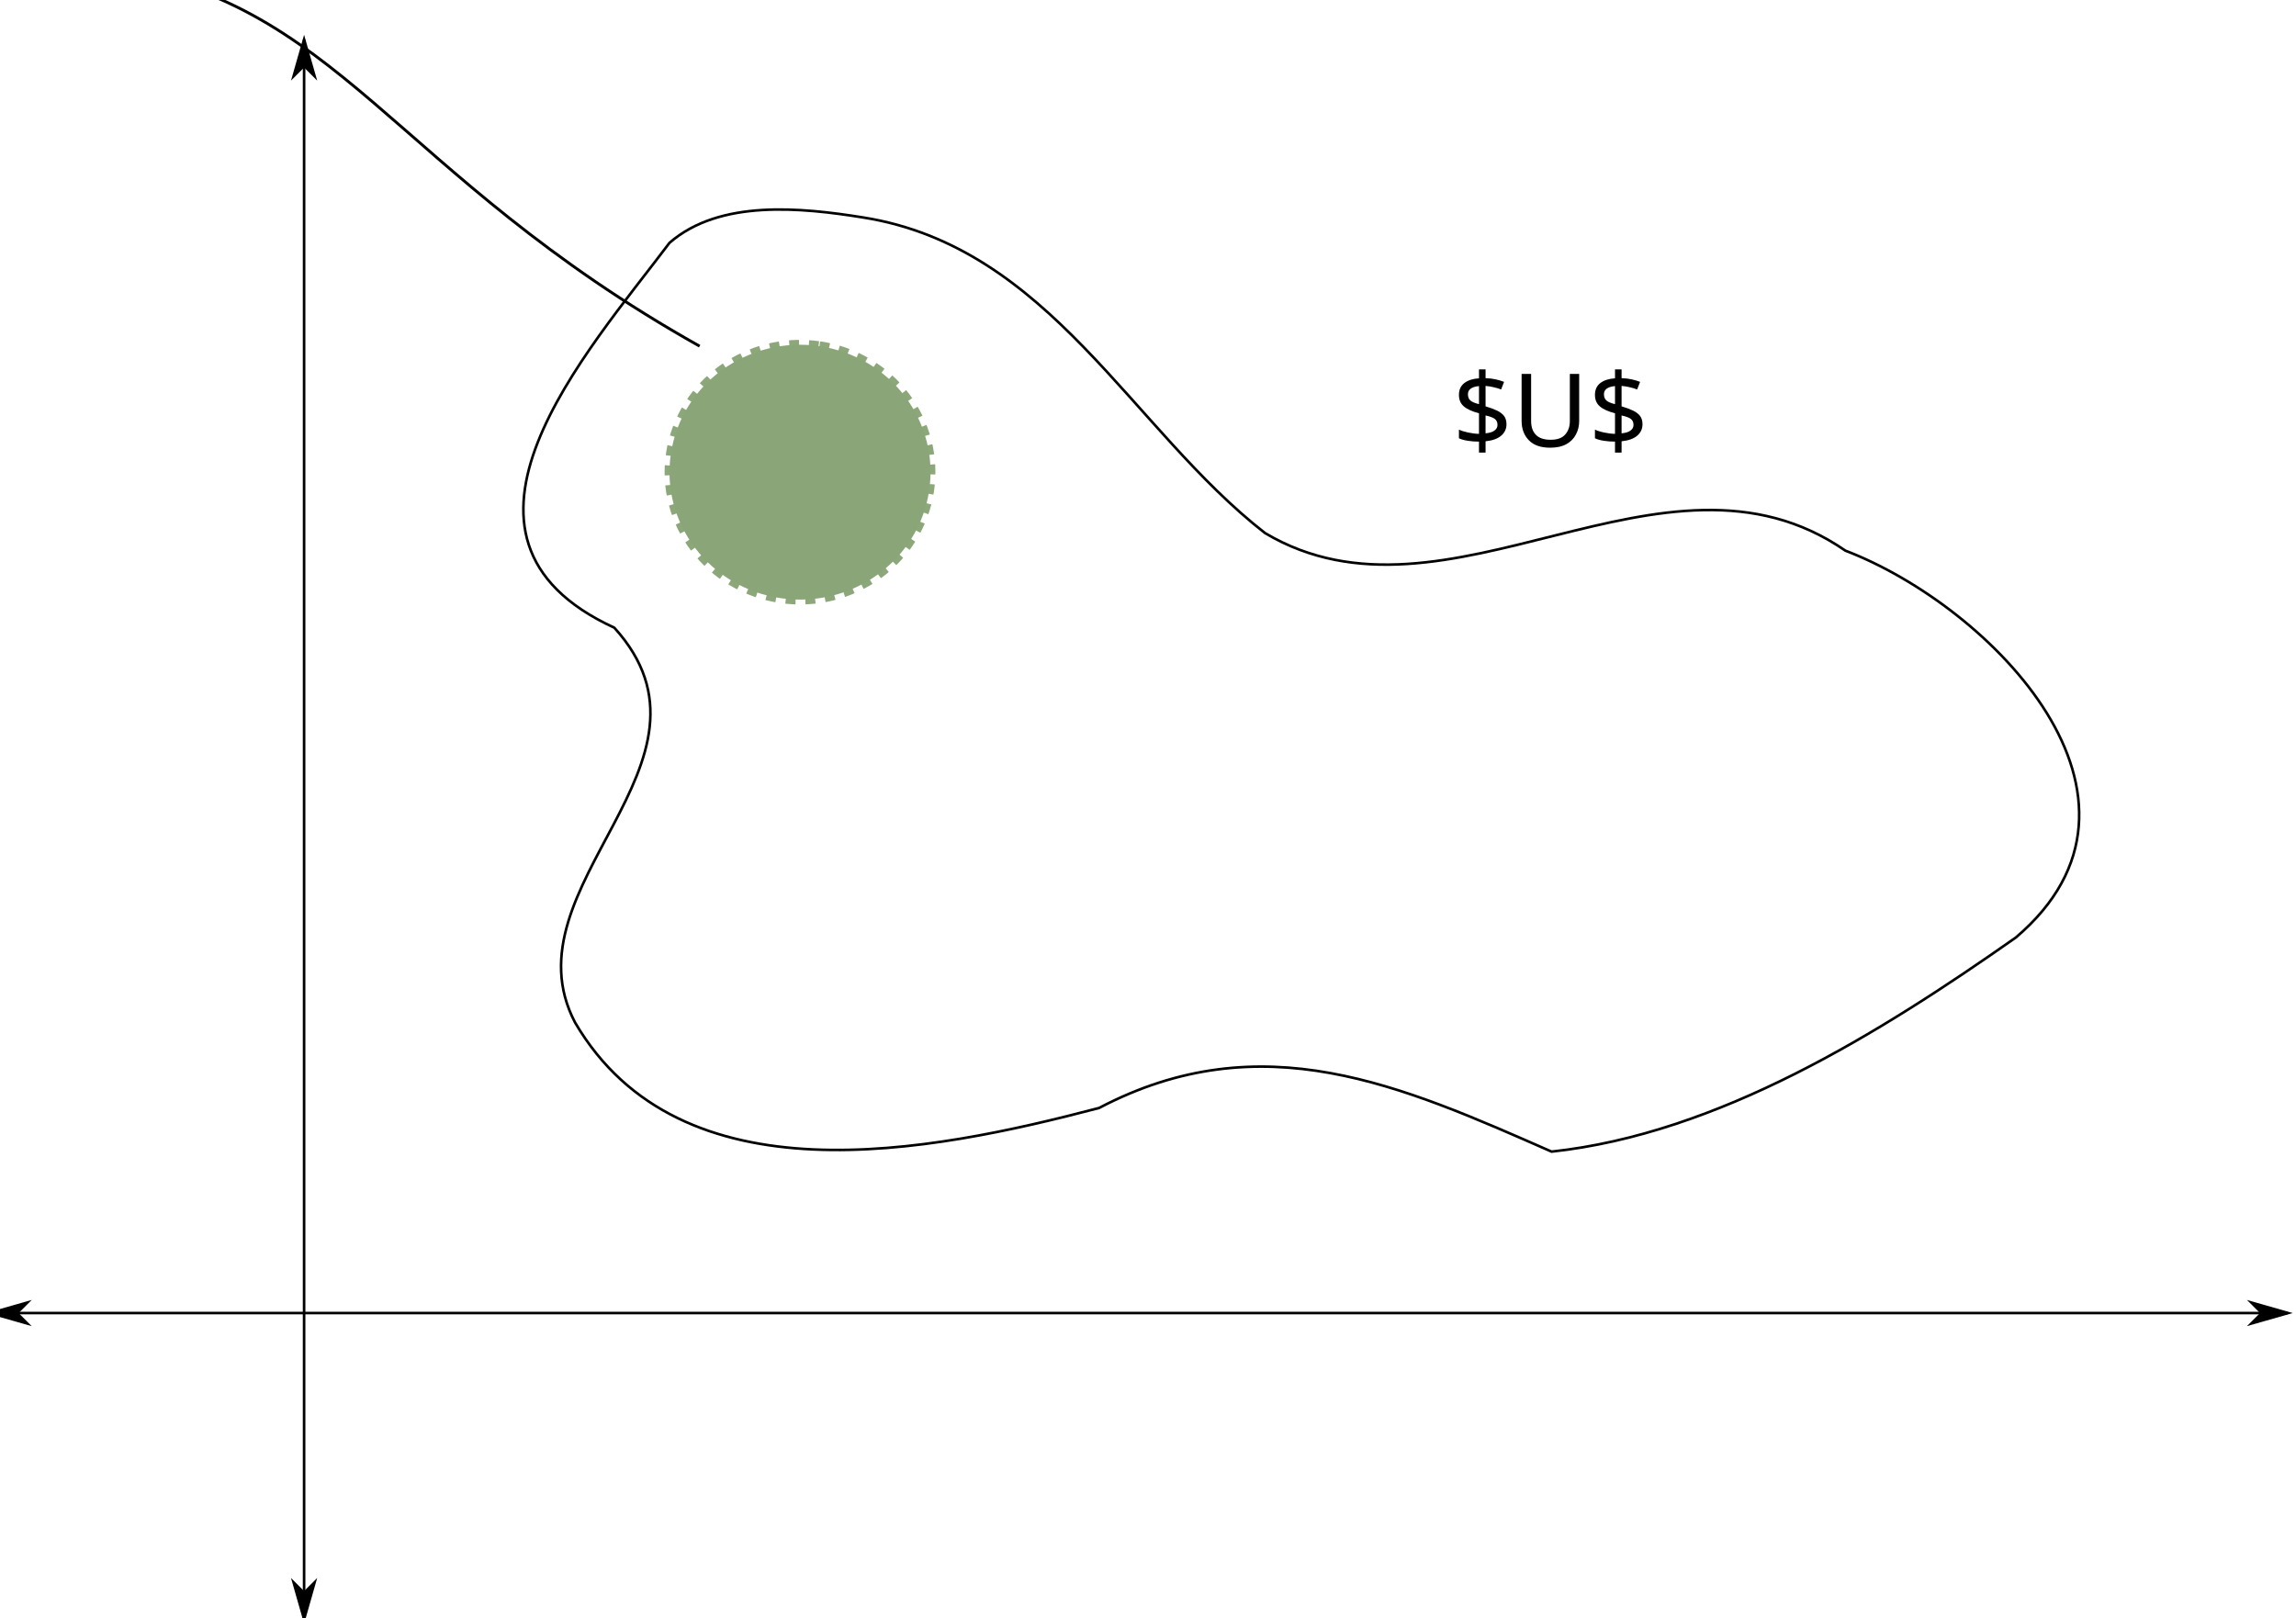
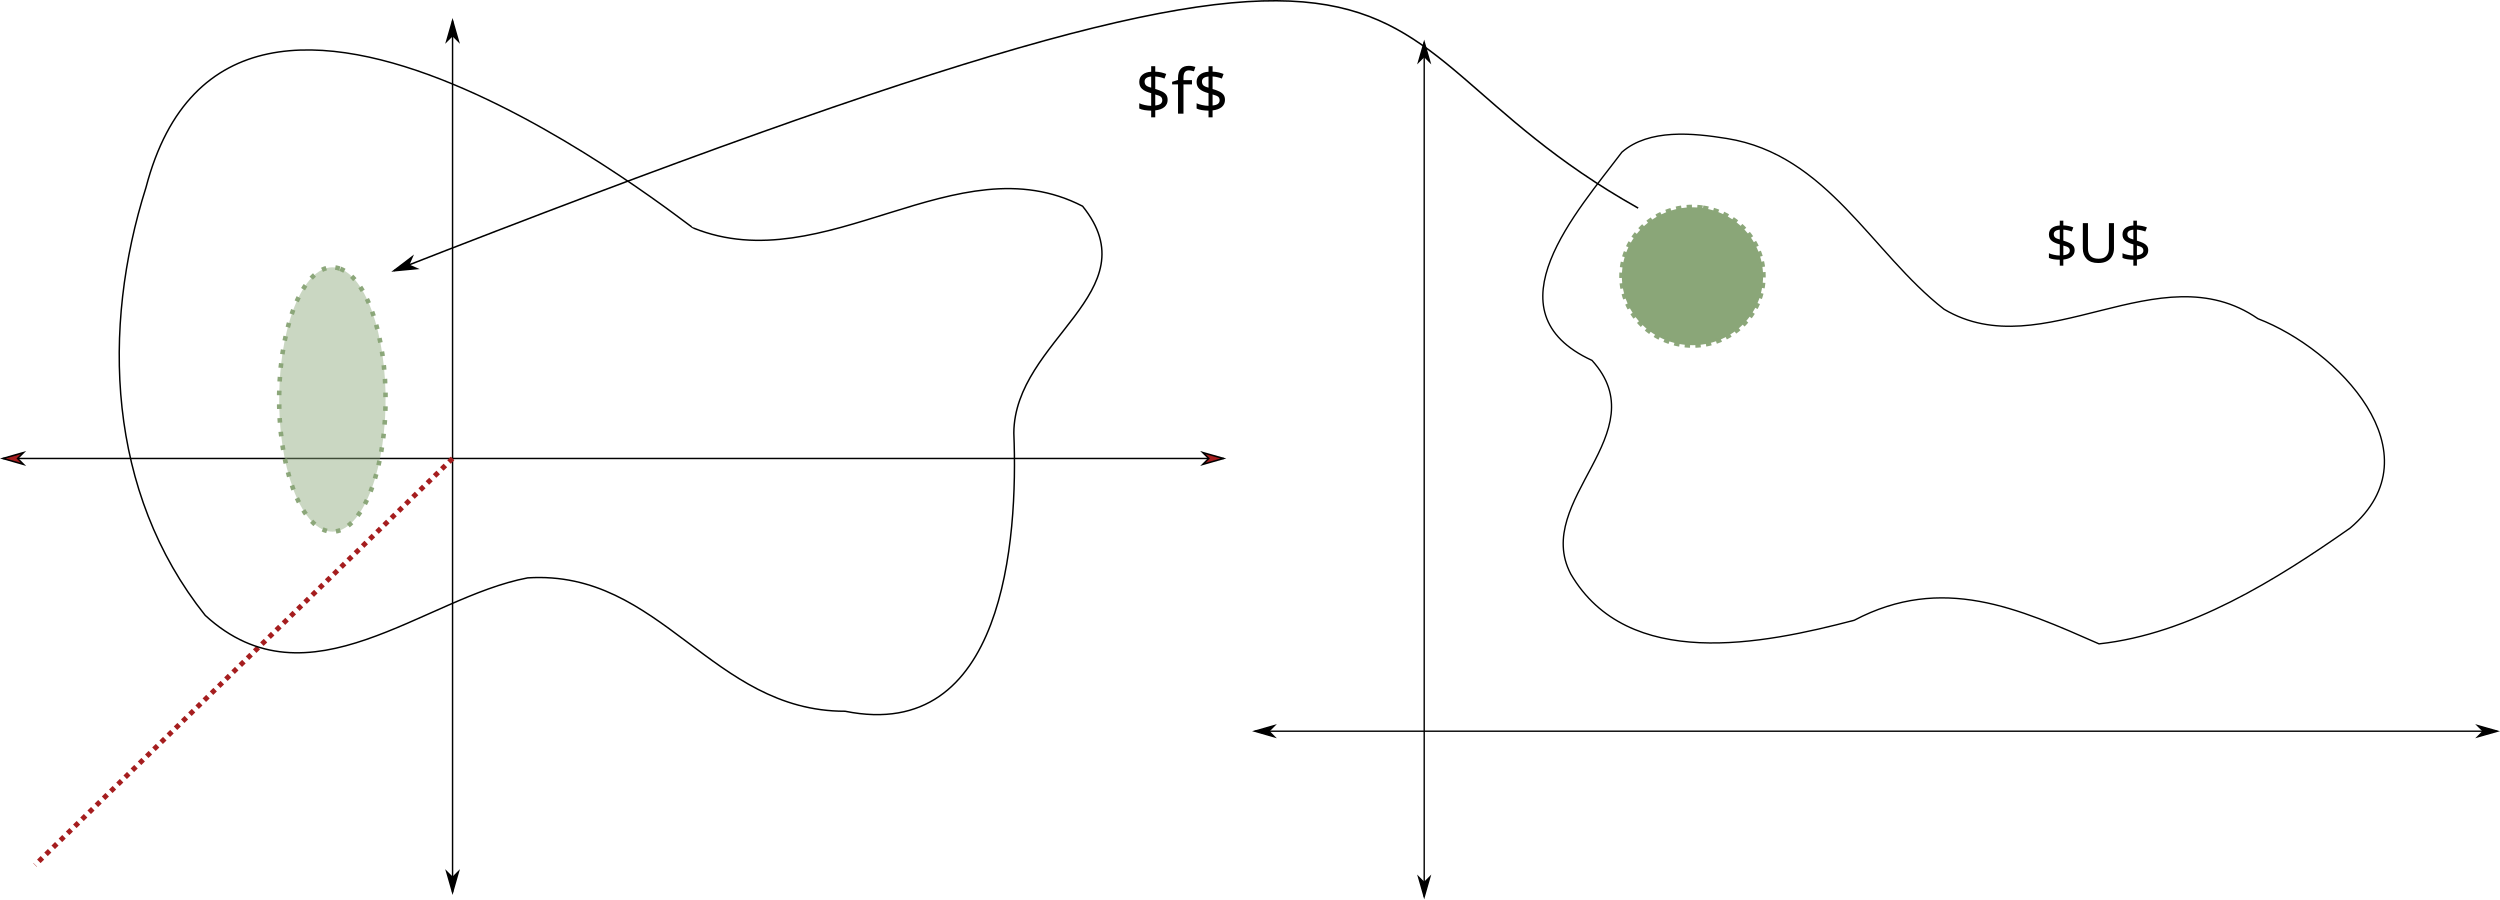
- <svg xmlns="http://www.w3.org/2000/svg" width="210mm" height="148mm" viewBox="0 0 210 148" version="1.1" id="svg8">
+ <svg xmlns="http://www.w3.org/2000/svg" width="422.69mm" height="152.059mm" viewBox="0 0 422.69 152.059" version="1.1" id="svg8">
  <defs id="defs2">
-     <marker style="overflow:visible" id="marker2254" refX="0.0" refY="0.0" orient="auto">
-       <path transform="scale(0.8) translate(12.5,0)" style="fill-rule:evenodd;stroke:#000000;stroke-width:1pt;stroke-opacity:1;fill:#a51d1e;fill-opacity:1" d="M 0.0,0.0 L 5.0,-5.0 L -12.5,0.0 L 5.0,5.0 L 0.0,0.0 z " id="path2252" />
+     <marker style="overflow:visible" id="marker2254" refX="0" refY="0" orient="auto">
+       <path transform="matrix(0.8,0,0,0.8,10,0)" style="fill:#a51d1e;fill-opacity:1;fill-rule:evenodd;stroke:#000000;stroke-width:1pt;stroke-opacity:1" d="M 0,0 5,-5 -12.5,0 5,5 Z" id="path2252" />
    </marker>
-     <marker style="overflow:visible;" id="marker2136" refX="0.0" refY="0.0" orient="auto">
-       <path transform="scale(0.8) rotate(180) translate(12.5,0)" style="fill-rule:evenodd;stroke:#000000;stroke-width:1pt;stroke-opacity:1;fill:#a51d1e;fill-opacity:1" d="M 0.0,0.0 L 5.0,-5.0 L -12.5,0.0 L 5.0,5.0 L 0.0,0.0 z " id="path2134" />
+     <marker style="overflow:visible" id="marker2136" refX="0" refY="0" orient="auto">
+       <path transform="matrix(-0.8,0,0,-0.8,-10,0)" style="fill:#a51d1e;fill-opacity:1;fill-rule:evenodd;stroke:#000000;stroke-width:1pt;stroke-opacity:1" d="M 0,0 5,-5 -12.5,0 5,5 Z" id="path2134" />
    </marker>
-     <marker style="overflow:visible;" id="marker2024" refX="0.0" refY="0.0" orient="auto">
-       <path transform="scale(0.8) rotate(180) translate(12.5,0)" style="fill-rule:evenodd;stroke:#000000;stroke-width:1pt;stroke-opacity:1;fill:#a51d1e;fill-opacity:1" d="M 0.0,0.0 L 5.0,-5.0 L -12.5,0.0 L 5.0,5.0 L 0.0,0.0 z " id="path2022" />
+     <marker style="overflow:visible" id="marker2024" refX="0" refY="0" orient="auto">
+       <path transform="matrix(-0.8,0,0,-0.8,-10,0)" style="fill:#a51d1e;fill-opacity:1;fill-rule:evenodd;stroke:#000000;stroke-width:1pt;stroke-opacity:1" d="M 0,0 5,-5 -12.5,0 5,5 Z" id="path2022" />
    </marker>
-     <marker style="overflow:visible;" id="marker1804" refX="0.0" refY="0.0" orient="auto">
-       <path transform="scale(0.8) rotate(180) translate(12.5,0)" style="fill-rule:evenodd;stroke:#000000;stroke-width:1pt;stroke-opacity:1;fill:#000000;fill-opacity:1" d="M 0.0,0.0 L 5.0,-5.0 L -12.5,0.0 L 5.0,5.0 L 0.0,0.0 z " id="path1802" />
+     <marker style="overflow:visible" id="marker1804" refX="0" refY="0" orient="auto">
+       <path transform="matrix(-0.8,0,0,-0.8,-10,0)" style="fill:#000000;fill-opacity:1;fill-rule:evenodd;stroke:#000000;stroke-width:1pt;stroke-opacity:1" d="M 0,0 5,-5 -12.5,0 5,5 Z" id="path1802" />
    </marker>
-     <marker style="overflow:visible;" id="marker1794" refX="0.0" refY="0.0" orient="auto">
-       <path transform="scale(0.8) rotate(180) translate(12.5,0)" style="fill-rule:evenodd;stroke:#000000;stroke-width:1pt;stroke-opacity:1;fill:#000000;fill-opacity:1" d="M 0.0,0.0 L 5.0,-5.0 L -12.5,0.0 L 5.0,5.0 L 0.0,0.0 z " id="path1792" />
+     <marker style="overflow:visible" id="marker1794" refX="0" refY="0" orient="auto">
+       <path transform="matrix(-0.8,0,0,-0.8,-10,0)" style="fill:#000000;fill-opacity:1;fill-rule:evenodd;stroke:#000000;stroke-width:1pt;stroke-opacity:1" d="M 0,0 5,-5 -12.5,0 5,5 Z" id="path1792" />
    </marker>
-     <marker style="overflow:visible" id="marker1688" refX="0.0" refY="0.0" orient="auto">
-       <path transform="scale(0.8) translate(12.5,0)" style="fill-rule:evenodd;stroke:#000000;stroke-width:1pt;stroke-opacity:1;fill:#000000;fill-opacity:1" d="M 0.0,0.0 L 5.0,-5.0 L -12.5,0.0 L 5.0,5.0 L 0.0,0.0 z " id="path1686" />
+     <marker style="overflow:visible" id="marker1688" refX="0" refY="0" orient="auto">
+       <path transform="matrix(0.8,0,0,0.8,10,0)" style="fill:#000000;fill-opacity:1;fill-rule:evenodd;stroke:#000000;stroke-width:1pt;stroke-opacity:1" d="M 0,0 5,-5 -12.5,0 5,5 Z" id="path1686" />
    </marker>
-     <marker style="overflow:visible" id="marker1678" refX="0.0" refY="0.0" orient="auto">
-       <path transform="scale(0.8) translate(12.5,0)" style="fill-rule:evenodd;stroke:#000000;stroke-width:1pt;stroke-opacity:1;fill:#000000;fill-opacity:1" d="M 0.0,0.0 L 5.0,-5.0 L -12.5,0.0 L 5.0,5.0 L 0.0,0.0 z " id="path1676" />
+     <marker style="overflow:visible" id="marker1678" refX="0" refY="0" orient="auto">
+       <path transform="matrix(0.8,0,0,0.8,10,0)" style="fill:#000000;fill-opacity:1;fill-rule:evenodd;stroke:#000000;stroke-width:1pt;stroke-opacity:1" d="M 0,0 5,-5 -12.5,0 5,5 Z" id="path1676" />
    </marker>
-     <marker style="overflow:visible;" id="marker1586" refX="0.0" refY="0.0" orient="auto">
-       <path transform="scale(0.8) rotate(180) translate(12.5,0)" style="fill-rule:evenodd;stroke:#000000;stroke-width:1pt;stroke-opacity:1;fill:#000000;fill-opacity:1" d="M 0.0,0.0 L 5.0,-5.0 L -12.5,0.0 L 5.0,5.0 L 0.0,0.0 z " id="path1584" />
+     <marker style="overflow:visible" id="marker1586" refX="0" refY="0" orient="auto">
+       <path transform="matrix(-0.8,0,0,-0.8,-10,0)" style="fill:#000000;fill-opacity:1;fill-rule:evenodd;stroke:#000000;stroke-width:1pt;stroke-opacity:1" d="M 0,0 5,-5 -12.5,0 5,5 Z" id="path1584" />
    </marker>
-     <marker style="overflow:visible;" id="marker1450" refX="0.0" refY="0.0" orient="auto">
-       <path transform="scale(0.8) rotate(180) translate(12.5,0)" style="fill-rule:evenodd;stroke:#000000;stroke-width:1pt;stroke-opacity:1;fill:#000000;fill-opacity:1" d="M 0.0,0.0 L 5.0,-5.0 L -12.5,0.0 L 5.0,5.0 L 0.0,0.0 z " id="path1448" />
+     <marker style="overflow:visible" id="marker1450" refX="0" refY="0" orient="auto">
+       <path transform="matrix(-0.8,0,0,-0.8,-10,0)" style="fill:#000000;fill-opacity:1;fill-rule:evenodd;stroke:#000000;stroke-width:1pt;stroke-opacity:1" d="M 0,0 5,-5 -12.5,0 5,5 Z" id="path1448" />
    </marker>
-     <marker style="overflow:visible;" id="marker1440" refX="0.0" refY="0.0" orient="auto">
-       <path transform="scale(0.8) rotate(180) translate(12.5,0)" style="fill-rule:evenodd;stroke:#000000;stroke-width:1pt;stroke-opacity:1;fill:#a51d1e;fill-opacity:1" d="M 0.0,0.0 L 5.0,-5.0 L -12.5,0.0 L 5.0,5.0 L 0.0,0.0 z " id="path1438" />
+     <marker style="overflow:visible" id="marker1440" refX="0" refY="0" orient="auto">
+       <path transform="matrix(-0.8,0,0,-0.8,-10,0)" style="fill:#a51d1e;fill-opacity:1;fill-rule:evenodd;stroke:#000000;stroke-width:1pt;stroke-opacity:1" d="M 0,0 5,-5 -12.5,0 5,5 Z" id="path1438" />
    </marker>
-     <marker style="overflow:visible" id="marker1316" refX="0.0" refY="0.0" orient="auto">
-       <path transform="scale(0.8) translate(12.5,0)" style="fill-rule:evenodd;stroke:#000000;stroke-width:1pt;stroke-opacity:1;fill:#000000;fill-opacity:1" d="M 0.0,0.0 L 5.0,-5.0 L -12.5,0.0 L 5.0,5.0 L 0.0,0.0 z " id="path1314" />
+     <marker style="overflow:visible" id="marker1316" refX="0" refY="0" orient="auto">
+       <path transform="matrix(0.8,0,0,0.8,10,0)" style="fill:#000000;fill-opacity:1;fill-rule:evenodd;stroke:#000000;stroke-width:1pt;stroke-opacity:1" d="M 0,0 5,-5 -12.5,0 5,5 Z" id="path1314" />
    </marker>
-     <marker style="overflow:visible" id="marker1306" refX="0.0" refY="0.0" orient="auto">
-       <path transform="scale(0.8) translate(12.5,0)" style="fill-rule:evenodd;stroke:#000000;stroke-width:1pt;stroke-opacity:1;fill:#a51d1e;fill-opacity:1" d="M 0.0,0.0 L 5.0,-5.0 L -12.5,0.0 L 5.0,5.0 L 0.0,0.0 z " id="path1304" />
+     <marker style="overflow:visible" id="marker1306" refX="0" refY="0" orient="auto">
+       <path transform="matrix(0.8,0,0,0.8,10,0)" style="fill:#a51d1e;fill-opacity:1;fill-rule:evenodd;stroke:#000000;stroke-width:1pt;stroke-opacity:1" d="M 0,0 5,-5 -12.5,0 5,5 Z" id="path1304" />
    </marker>
-     <marker style="overflow:visible;" id="marker1238" refX="0.0" refY="0.0" orient="auto">
-       <path transform="scale(0.8) rotate(180) translate(12.5,0)" style="fill-rule:evenodd;stroke:#000000;stroke-width:1pt;stroke-opacity:1;fill:#a51d1e;fill-opacity:1" d="M 0.0,0.0 L 5.0,-5.0 L -12.5,0.0 L 5.0,5.0 L 0.0,0.0 z " id="path1236" />
+     <marker style="overflow:visible" id="marker1238" refX="0" refY="0" orient="auto">
+       <path transform="matrix(-0.8,0,0,-0.8,-10,0)" style="fill:#a51d1e;fill-opacity:1;fill-rule:evenodd;stroke:#000000;stroke-width:1pt;stroke-opacity:1" d="M 0,0 5,-5 -12.5,0 5,5 Z" id="path1236" />
    </marker>
-     <marker style="overflow:visible;" id="Arrow1Lend" refX="0.0" refY="0.0" orient="auto">
-       <path transform="scale(0.8) rotate(180) translate(12.5,0)" style="fill-rule:evenodd;stroke:#000000;stroke-width:1pt;stroke-opacity:1;fill:#000000;fill-opacity:1" d="M 0.0,0.0 L 5.0,-5.0 L -12.5,0.0 L 5.0,5.0 L 0.0,0.0 z " id="path865" />
+     <marker style="overflow:visible" id="Arrow1Lend" refX="0" refY="0" orient="auto">
+       <path transform="matrix(-0.8,0,0,-0.8,-10,0)" style="fill:#000000;fill-opacity:1;fill-rule:evenodd;stroke:#000000;stroke-width:1pt;stroke-opacity:1" d="M 0,0 5,-5 -12.5,0 5,5 Z" id="path865" />
    </marker>
-     <marker style="overflow:visible" id="marker1146" refX="0.0" refY="0.0" orient="auto">
-       <path transform="scale(0.8) translate(12.5,0)" style="fill-rule:evenodd;stroke:#000000;stroke-width:1pt;stroke-opacity:1;fill:#000000;fill-opacity:1" d="M 0.0,0.0 L 5.0,-5.0 L -12.5,0.0 L 5.0,5.0 L 0.0,0.0 z " id="path1144" />
+     <marker style="overflow:visible" id="marker1146" refX="0" refY="0" orient="auto">
+       <path transform="matrix(0.8,0,0,0.8,10,0)" style="fill:#000000;fill-opacity:1;fill-rule:evenodd;stroke:#000000;stroke-width:1pt;stroke-opacity:1" d="M 0,0 5,-5 -12.5,0 5,5 Z" id="path1144" />
    </marker>
-     <marker style="overflow:visible" id="Arrow1Lstart" refX="0.0" refY="0.0" orient="auto">
-       <path transform="scale(0.8) translate(12.5,0)" style="fill-rule:evenodd;stroke:#000000;stroke-width:1pt;stroke-opacity:1;fill:#000000;fill-opacity:1" d="M 0.0,0.0 L 5.0,-5.0 L -12.5,0.0 L 5.0,5.0 L 0.0,0.0 z " id="path862" />
+     <marker style="overflow:visible" id="Arrow1Lstart" refX="0" refY="0" orient="auto">
+       <path transform="matrix(0.8,0,0,0.8,10,0)" style="fill:#000000;fill-opacity:1;fill-rule:evenodd;stroke:#000000;stroke-width:1pt;stroke-opacity:1" d="M 0,0 5,-5 -12.5,0 5,5 Z" id="path862" />
    </marker>
  </defs>
-   <g id="layer1">
+   <g id="layer1" transform="translate(212.9843,3.517047)">
    <path style="fill:none;stroke:#000000;stroke-width:0.236;stroke-linecap:butt;stroke-linejoin:miter;stroke-miterlimit:4;stroke-dasharray:none;stroke-opacity:1;marker-start:url(#marker1678);marker-end:url(#marker1794)" d="M 27.814,3.639 V 148.083" id="path835" />
    <path style="fill:none;stroke:#000000;stroke-width:0.236;stroke-linecap:butt;stroke-linejoin:miter;stroke-miterlimit:4;stroke-dasharray:none;stroke-opacity:1;marker-start:url(#marker1688);marker-end:url(#marker1804)" d="M -0.833,120.112 H 209.247" id="path837" />
    <path id="path839" style="fill:none;stroke:#000000;stroke-width:0.236px;stroke-linecap:butt;stroke-linejoin:miter;stroke-opacity:1" d="m 61.236,22.213 c -7.459,9.918 -22.974,26.969 -5.051,35.205 11.183,12.319 -10.143,23.612 -3.59,36.114 9.649,16.477 32.442,11.886 47.93,7.821 14.889,-7.822 27.689,-2.026 41.389,3.993 C 157.2,103.696 171.919,94.507 184.375,85.76 199.322,73.06 182.165,55.499 168.788,50.372 152.11,38.858 132.433,58.694 115.71,48.768 103.457,39.233 96.01,22.613 78.962,19.896 73.31,18.99 65.836,18.209 61.236,22.213 Z" />
    <text xml:space="preserve" style="font-size:9.436px;line-height:1.25;font-family:sans-serif;word-spacing:0px;stroke-width:0.236" x="131.277" y="41.351" id="text843" transform="scale(1.012014,0.9881286)">
      <tspan id="tspan841" x="131.277" y="41.351" style="stroke-width:0.236">$U$</tspan>
    </text>
    <path style="fill:none;stroke:#000000;stroke-width:0.246px;stroke-linecap:butt;stroke-linejoin:miter;stroke-opacity:1;marker-start:url(#marker1316);marker-end:url(#marker1450)" d="M -136.467,1.2854925e-6 V 147.324" id="path847" />
    <path style="fill:#a51d1e;stroke:#000000;stroke-width:0.249px;stroke-linecap:butt;stroke-linejoin:miter;stroke-opacity:1;marker-start:url(#marker1306);marker-end:url(#marker2254)" d="m -212.5,74 c 211.806,0 206.375,0 206.375,0" id="path849" />
-     <path style="fill:none;stroke:#a51d1e;stroke-width:0.849;stroke-linecap:butt;stroke-linejoin:miter;stroke-opacity:1;stroke-miterlimit:4;stroke-dasharray:0.849,0.849;stroke-dashoffset:0" d="m -136.467,74 c -70.602,68.742 -70.602,68.742 -70.602,68.742" id="path851" />
+     <path style="fill:none;stroke:#a51d1e;stroke-width:0.849;stroke-linecap:butt;stroke-linejoin:miter;stroke-miterlimit:4;stroke-dasharray:0.849, 0.849;stroke-dashoffset:0;stroke-opacity:1" d="m -136.467,74 c -70.602,68.742 -70.602,68.742 -70.602,68.742" id="path851" />
    <path id="path853" style="fill:none;stroke:#000000;stroke-width:0.249px;stroke-linecap:butt;stroke-linejoin:miter;stroke-opacity:1" d="m -188.305,28.19 c -7.514,23.761 -6.614,51.469 10.023,72.344 17.455,16.007 36.916,-3.018 54.516,-6.346 22.635,-1.426 31.018,22.567 53.671,22.55 26.876,5.42 29.268,-28.868 28.525,-47.024 0.078,-15.797 23.295,-23.901 11.624,-38.37 -21.291,-10.984 -43.528,12.663 -65.789,3.703 -0.144,0.297 -77.863,-63.063 -92.57,-6.857 z" />
    <path id="path855" style="fill:none;stroke:#000000;stroke-width:0.261;stroke-linecap:butt;stroke-linejoin:miter;stroke-miterlimit:4;stroke-dasharray:none;stroke-opacity:1;marker-end:url(#Arrow1Lend)" d="M 63.99,31.667 C 7.556,1.3396552e-6 44.967,-32.57 -146.354,42.25" />
-     <text xml:space="preserve" style="font-size:10.583px;line-height:1.25;font-family:sans-serif;word-spacing:0px;stroke-width:0.265" x="-25.732" y="-4.41" id="text859">
-       <tspan id="tspan857" x="-25.732" y="-4.41" style="stroke-width:0.265">$f$</tspan>
+     <text xml:space="preserve" style="font-size:10.583px;line-height:1.25;font-family:sans-serif;word-spacing:0px;stroke-width:0.265" x="-21.021" y="15.708" id="text859">
+       <tspan id="tspan857" x="-21.021" y="15.708" style="stroke-width:0.265">$f$</tspan>
    </text>
    <path style="fill:#8aa678;fill-rule:evenodd;stroke:#8aa678;stroke-width:0.892;stroke-linejoin:round;stroke-dasharray:0.892, 0.892;stroke-opacity:0.982" id="path861" d="M 74.949,31.667 A 11.936,11.655 0 0 1 84.977,44.918 11.936,11.655 0 0 1 71.412,54.719 11.936,11.655 0 0 1 61.365,41.481 11.936,11.655 0 0 1 74.915,31.662" />
    <path style="fill:#8aa678;fill-opacity:0.452;fill-rule:evenodd;stroke:#8aa678;stroke-width:0.774;stroke-linejoin:round;stroke-miterlimit:4;stroke-dasharray:0.774, 1.547;stroke-dashoffset:0;stroke-opacity:0.982" id="path863" d="m -155.45,41.93 a 8.998,22.346 0 0 1 7.56,25.407 8.998,22.346 0 0 1 -10.226,18.792 8.998,22.346 0 0 1 -7.574,-25.381 8.998,22.346 0 0 1 10.215,-18.828" />
  </g>
</svg>
